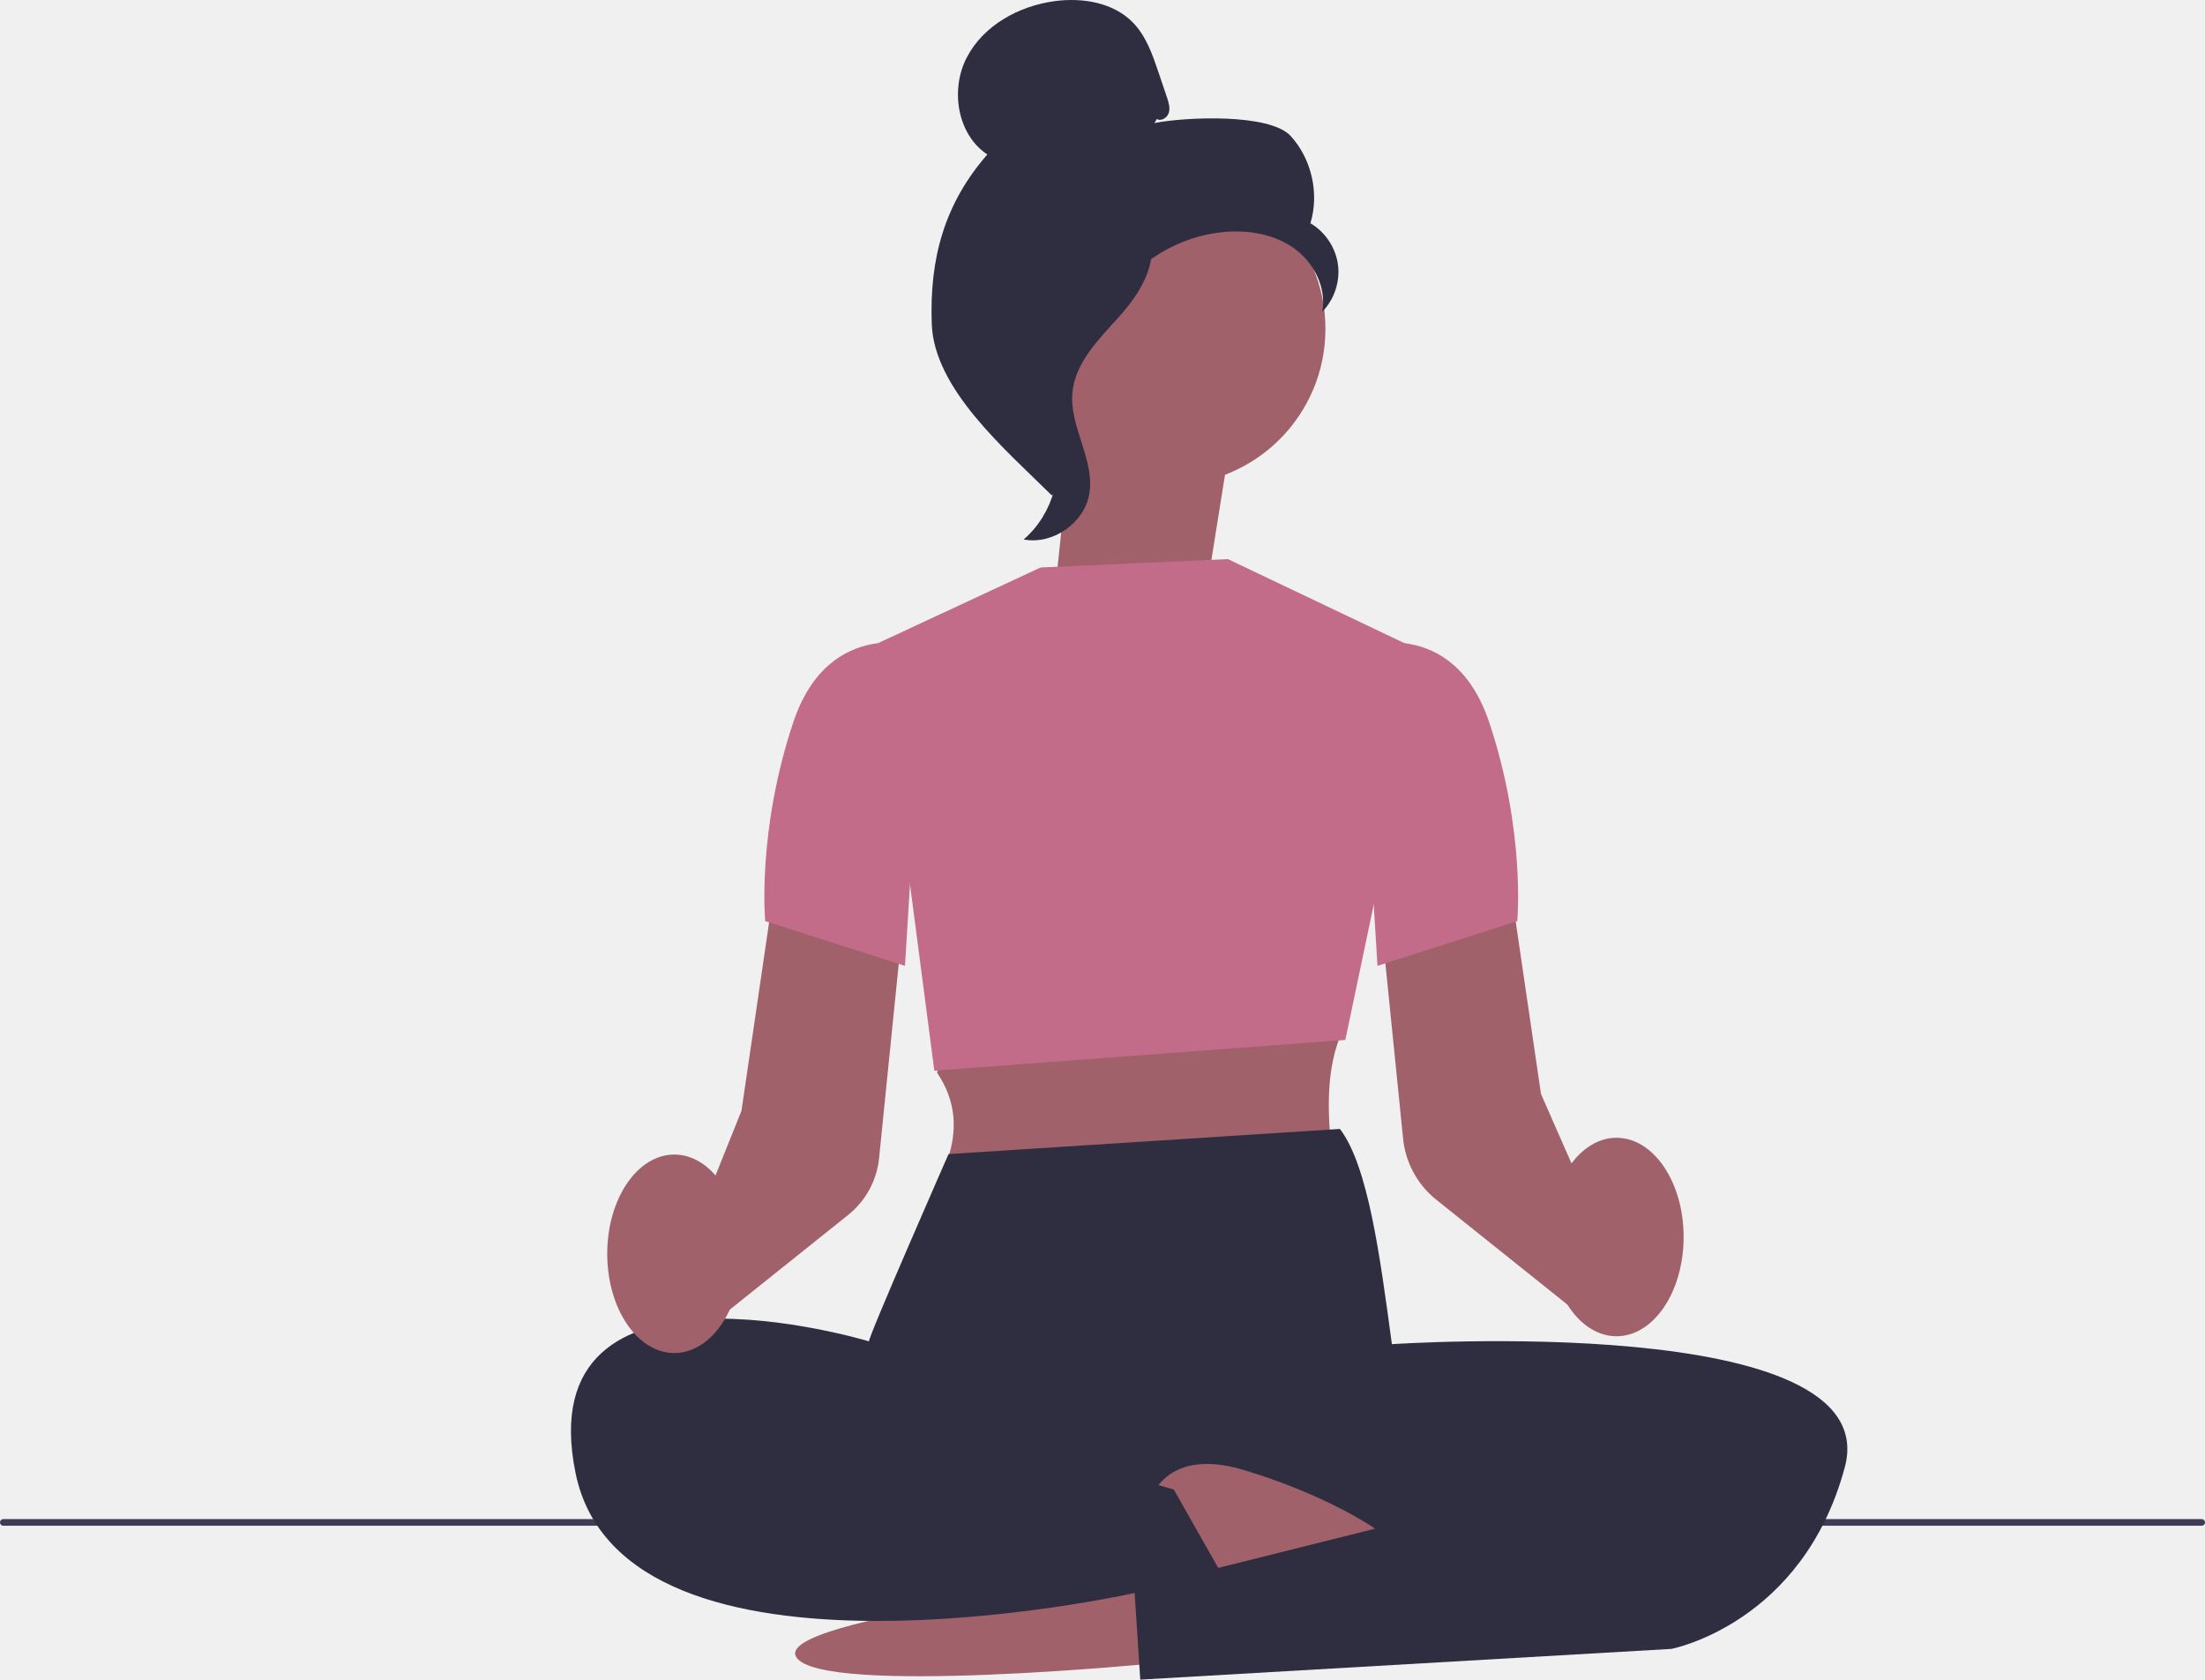
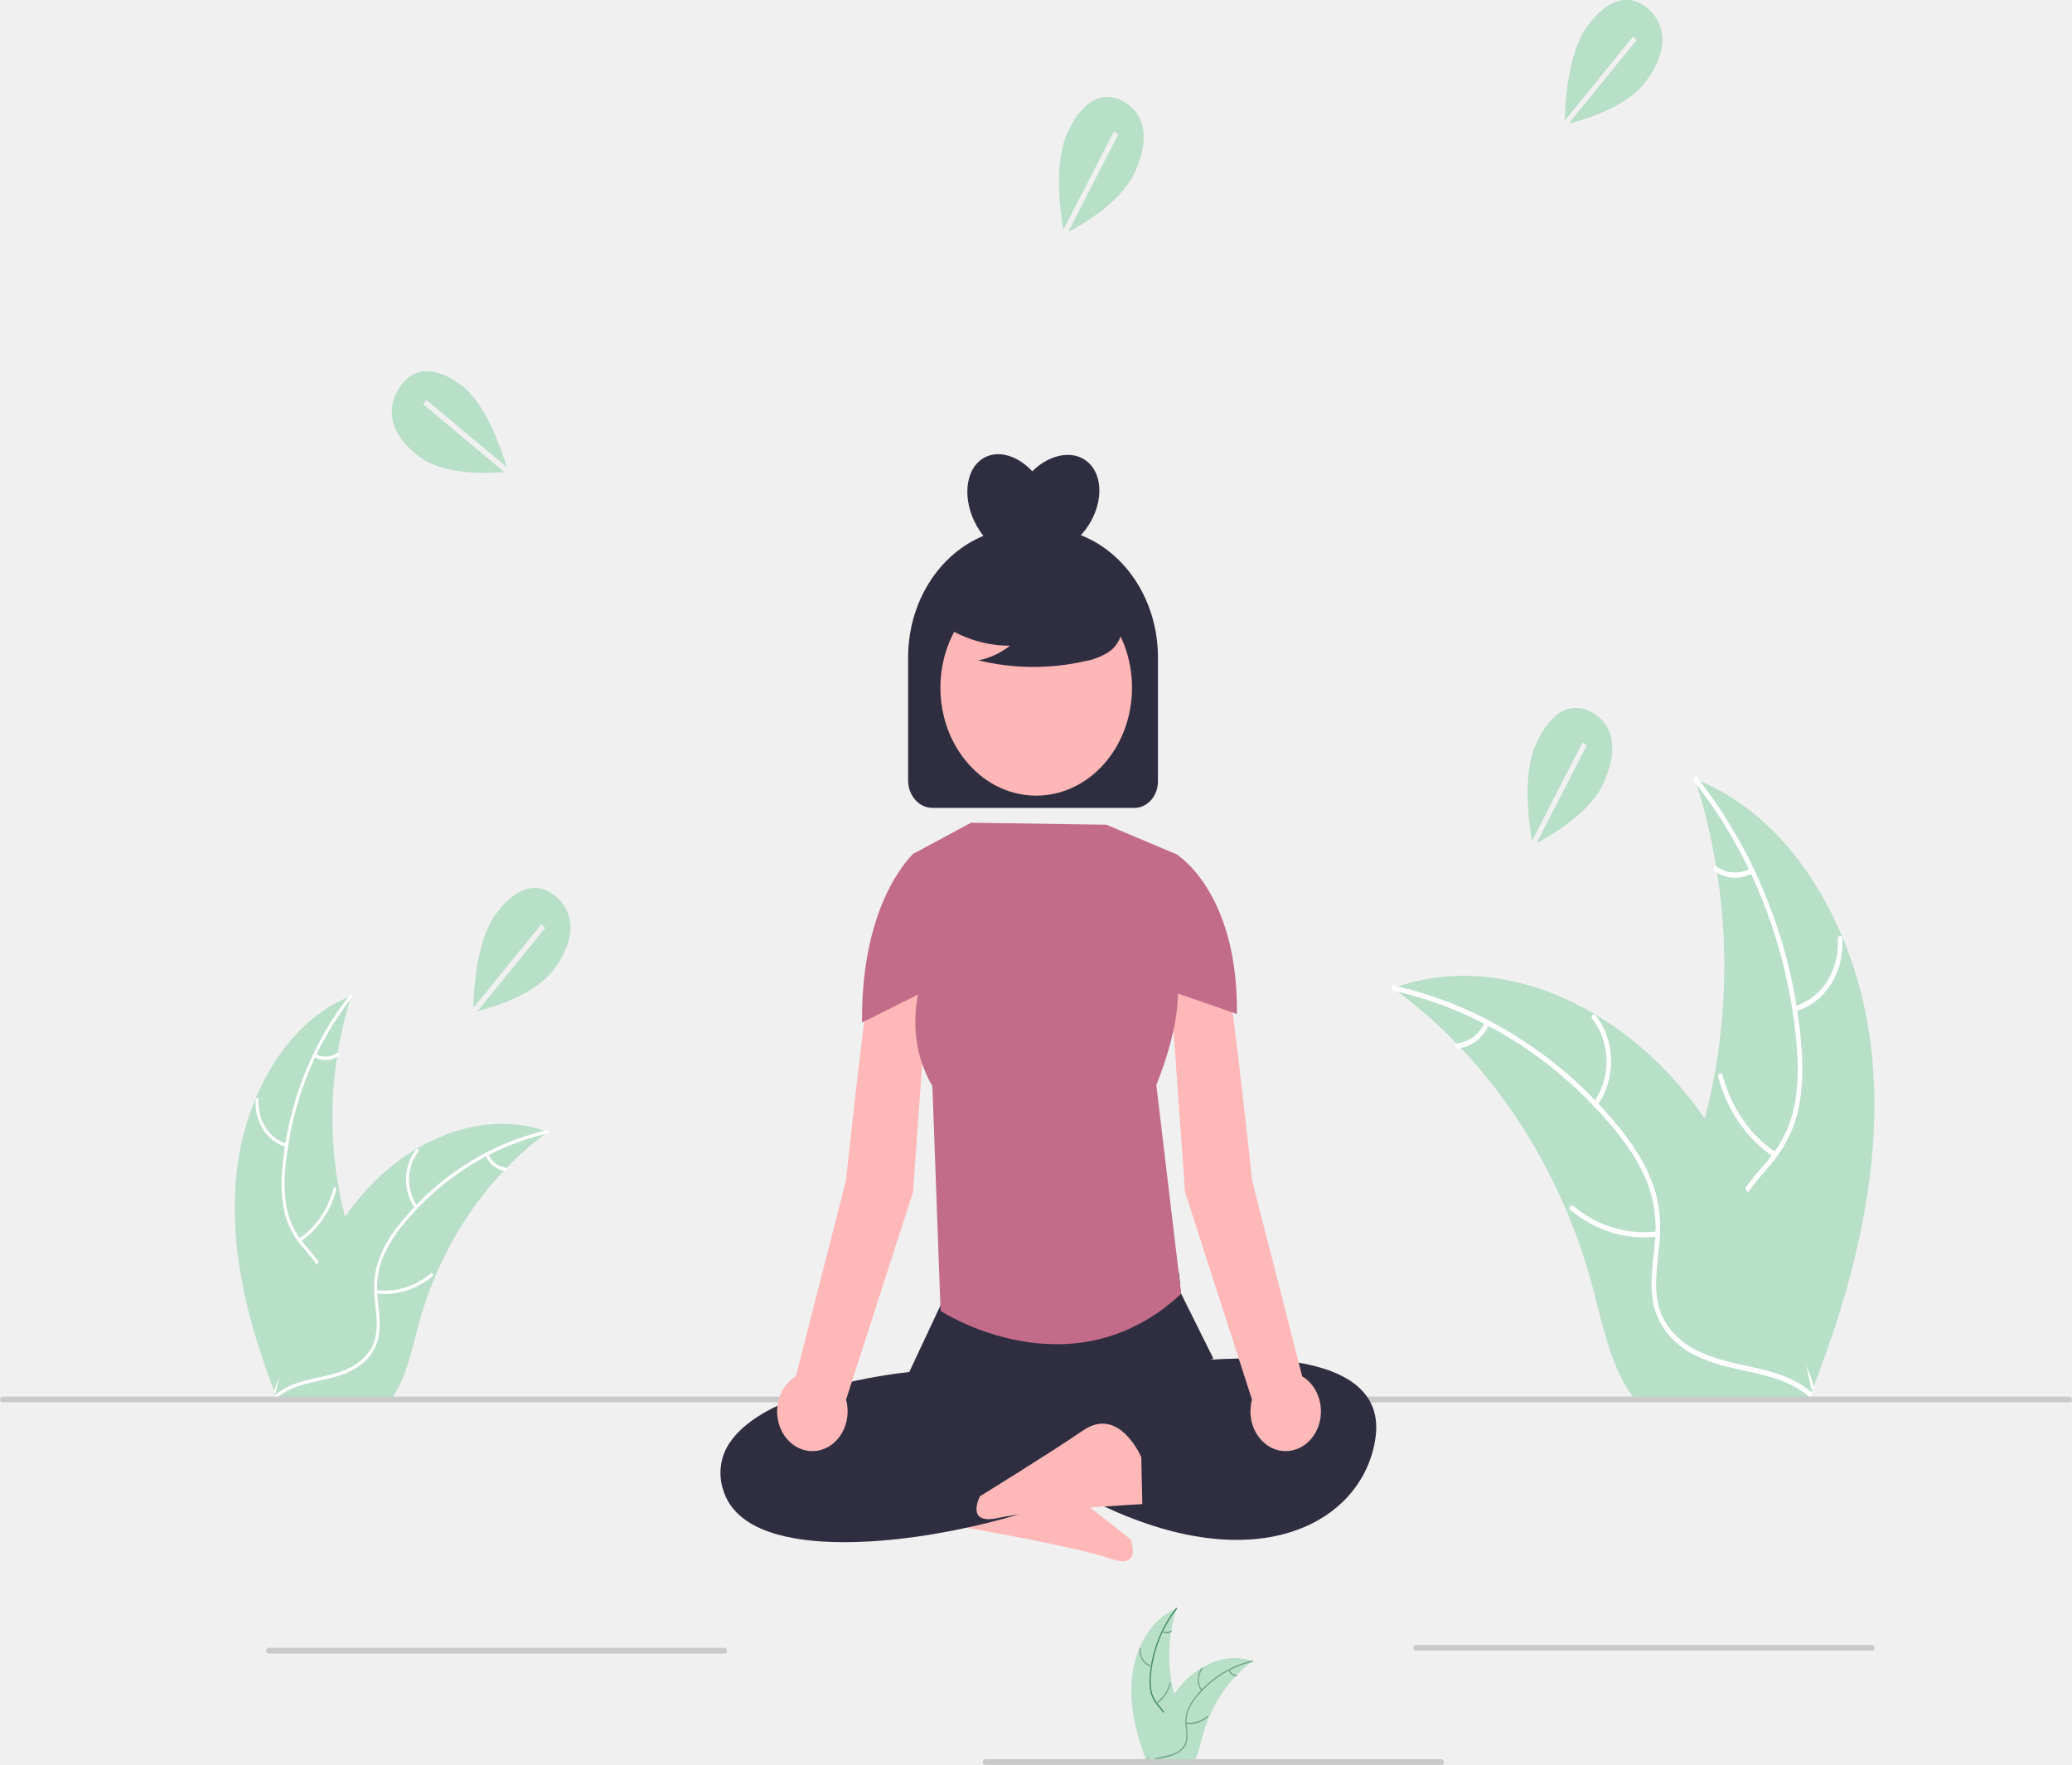
- <svg xmlns="http://www.w3.org/2000/svg" width="788.67" height="600.837" viewBox="0 0 788.67 600.837">
-   <path d="M0,544.596c0,.66,.53,1.19,1.19,1.19H787.48c.66,0,1.19-.53,1.19-1.19,0-.66-.53-1.19-1.19-1.19H1.19c-.66,0-1.19,.53-1.19,1.19Z" fill="#3f3d56" />
-   <polygon points="432.063 207.906 440.176 157.198 385.411 134.887 377.298 211.963 432.063 207.906" fill="#a0616a" />
-   <g>
-     <circle cx="418.223" cy="117.652" r="55.847" fill="#a0616a" />
-     <path d="M413.766,42.57c1.616,.943,3.781-.484,4.299-2.282,.518-1.798-.085-3.707-.684-5.48-1.004-2.975-2.009-5.95-3.013-8.925-2.137-6.33-4.405-12.881-9.034-17.698-6.986-7.272-18.088-9.121-28.082-7.781-12.834,1.721-25.497,8.671-31.465,20.163-5.968,11.492-3.427,27.528,7.356,34.698-15.368,17.614-20.725,37.245-19.879,60.606,.846,23.361,26.303,44.86,42.905,61.317,3.707-2.247,7.078-12.78,5.039-16.606-2.039-3.826,.882-8.259-1.643-11.783-2.525-3.524-4.637,2.087-2.085-1.417,1.611-2.211-4.676-7.298-2.282-8.622,11.581-6.402,15.433-20.837,22.706-31.891,8.773-13.333,23.789-22.363,39.679-23.861,8.753-.825,17.999,.669,25.174,5.751,7.175,5.082,11.82,14.163,10.156,22.796,4.309-4.375,6.454-10.787,5.645-16.874-.809-6.087-4.554-11.716-9.856-14.814,3.224-10.661,.462-22.925-7.021-31.175-7.483-8.25-37.837-6.845-48.761-4.674" fill="#2f2e41" />
-     <path d="M412.07,83.331c-14.469,1.562-24.916,14.095-33.737,25.67-5.085,6.671-10.411,14.039-10.283,22.426,.129,8.479,5.798,15.753,8.508,23.788,4.429,13.135,.112,28.763-10.43,37.763,10.417,1.977,21.678-5.834,23.477-16.283,2.093-12.164-7.128-23.905-6.036-36.2,.962-10.832,9.498-19.168,16.755-27.267,7.257-8.099,14.072-18.846,10.734-29.195" fill="#2f2e41" />
+ <svg xmlns="http://www.w3.org/2000/svg" width="1199" height="1021" viewBox="0 0 1199 1021" fill="none">
+   <g clip-path="url(#clip0_13_7)">
+     <path d="M563.447 857.107C563.447 857.107 578.707 828.895 598.299 845.576C617.891 862.256 654.175 890.4 654.175 890.4C654.175 890.4 661.606 908.402 642.372 901.64C623.137 894.879 560.348 883.997 560.348 883.997L563.447 857.107Z" fill="#FEB8B8" />
+     <path d="M136.981 677.942C141.844 633.879 166.078 590.464 203.372 576.125C188.664 621.478 188.667 671.232 203.381 716.583C209.111 734.049 217.099 752.804 211.709 770.408C208.355 781.362 200.15 789.742 190.979 794.982C181.807 800.223 171.629 802.72 161.577 805.168L159.599 807.011C143.643 766.412 132.118 722.005 136.981 677.942Z" fill="#B8DFC8" />
+     <path d="M203.742 576.958C182.024 604.378 168.525 638.812 165.164 675.369C164.316 683.225 164.573 691.182 165.924 698.947C167.457 706.464 170.749 713.38 175.457 718.979C179.753 724.298 184.695 729.178 187.769 735.582C189.299 738.886 190.193 742.518 190.39 746.238C190.588 749.959 190.085 753.684 188.915 757.17C186.201 765.942 180.852 773.092 175.405 779.88C169.357 787.416 162.969 795.135 160.398 805.126C160.086 806.337 158.438 805.721 158.749 804.512C163.222 787.13 178.196 777.257 185.337 761.601C188.669 754.296 190.068 745.815 186.944 738.103C184.213 731.36 179.121 726.322 174.729 720.979C170.065 715.593 166.643 709.003 164.76 701.783C163.063 694.12 162.535 686.188 163.199 678.325C164.443 660.597 168.154 643.2 174.194 626.771C180.996 607.978 190.6 590.634 202.592 575.49C203.335 574.553 204.479 576.027 203.742 576.958V576.958Z" fill="white" />
+     <path d="M165.632 663.526C160.265 662.058 155.536 658.488 152.29 653.454C149.043 648.42 147.491 642.249 147.909 636.044C147.998 634.789 149.733 634.885 149.644 636.142C149.245 641.919 150.692 647.667 153.723 652.348C156.755 657.029 161.172 660.334 166.176 661.668C167.263 661.959 166.713 663.816 165.632 663.526Z" fill="white" />
+     <path d="M172.963 716.605C182.656 710.083 189.811 699.685 193.002 687.483C193.317 686.274 194.966 686.889 194.651 688.097C191.309 700.787 183.844 711.591 173.744 718.353C172.781 718.997 172.005 717.245 172.963 716.605V716.605Z" fill="white" />
+     <path d="M182.607 609.832C184.579 610.887 186.752 611.374 188.932 611.25C191.111 611.125 193.23 610.392 195.096 609.117C196.051 608.46 196.826 610.212 195.877 610.865C193.809 612.263 191.469 613.069 189.061 613.213C186.653 613.357 184.25 612.834 182.063 611.69C181.848 611.601 181.672 611.425 181.57 611.195C181.467 610.965 181.446 610.7 181.51 610.454C181.584 610.208 181.74 610.005 181.945 609.889C182.151 609.772 182.388 609.751 182.607 609.832V609.832Z" fill="white" />
+     <path d="M317.047 654.827C316.461 655.256 315.875 655.686 315.288 656.132C307.434 661.951 300.013 668.48 293.097 675.654C292.554 676.199 292.012 676.761 291.484 677.322C274.986 694.806 261.512 715.589 251.748 738.615C247.869 747.782 244.616 757.268 242.015 766.991C238.423 780.419 235.477 795.301 228.368 806.284C227.638 807.439 226.845 808.543 225.994 809.587H161.749C161.603 809.505 161.456 809.439 161.309 809.356L158.744 809.488C158.847 808.976 158.964 808.448 159.067 807.936C159.126 807.638 159.199 807.341 159.257 807.044C159.301 806.846 159.345 806.647 159.375 806.466C159.389 806.4 159.404 806.334 159.418 806.284C159.448 806.102 159.492 805.937 159.521 805.772C160.166 802.816 160.831 799.859 161.515 796.903C161.515 796.886 161.515 796.886 161.529 796.87C166.792 774.357 173.768 752.143 183.516 731.827C183.809 731.216 184.102 730.588 184.424 729.977C188.863 720.848 193.957 712.142 199.654 703.947C202.787 699.471 206.118 695.177 209.636 691.081C218.744 680.516 229.269 671.632 240.827 664.753C263.869 651.044 290.546 645.792 315.171 654.166C315.801 654.381 316.417 654.595 317.047 654.827Z" fill="#B8DFC8" />
+     <path d="M316.903 655.746C284.911 662.905 255.735 681.241 233.519 708.15C228.645 713.847 224.598 720.374 221.528 727.491C218.736 734.533 217.668 742.288 218.436 749.952C219.024 757.114 220.362 764.364 219.395 771.562C218.852 775.239 217.625 778.744 215.795 781.849C213.965 784.953 211.573 787.587 208.776 789.577C201.922 794.74 193.83 796.819 185.854 798.543C176.999 800.457 167.774 802.287 160.383 808.52C159.488 809.275 158.5 807.665 159.394 806.911C172.253 796.067 189.485 798.343 203.552 790.687C210.115 787.115 215.764 781.292 217.39 773.016C218.812 765.778 217.438 758.301 216.786 751.055C215.94 743.591 216.729 736.007 219.083 728.966C221.822 721.696 225.639 715.004 230.37 709.177C240.836 695.866 253.094 684.493 266.695 675.473C282.167 665.082 299.103 657.75 316.769 653.794C317.863 653.55 317.989 655.503 316.903 655.746H316.903Z" fill="white" />
+     <path d="M240.219 699.011C236.719 694.198 234.851 688.139 234.948 681.917C235.046 675.695 237.104 669.715 240.753 665.045C241.494 664.103 242.828 665.356 242.086 666.3C238.681 670.642 236.765 676.213 236.684 682.007C236.604 687.801 238.364 693.436 241.647 697.896C242.36 698.866 240.928 699.975 240.219 699.011H240.219Z" fill="white" />
+     <path d="M217.713 746.365C228.936 747.734 240.205 744.285 249.273 736.708C250.171 735.956 251.159 737.566 250.262 738.316C240.813 746.182 229.079 749.744 217.403 748.29C216.29 748.151 216.606 746.226 217.713 746.365V746.365Z" fill="white" />
+     <path d="M282.463 667.655C283.473 669.836 284.948 671.699 286.755 673.078C288.562 674.458 290.645 675.31 292.816 675.558C293.93 675.681 293.613 677.606 292.506 677.483C290.108 677.197 287.809 676.252 285.809 674.734C283.81 673.215 282.171 671.167 281.035 668.77C280.912 668.554 280.865 668.293 280.906 668.04C280.947 667.787 281.071 667.561 281.255 667.408C281.444 667.262 281.678 667.205 281.904 667.252C282.13 667.298 282.331 667.443 282.463 667.655V667.655Z" fill="white" />
+     <path d="M655.119 969.98C657.004 952.904 666.396 936.078 680.849 930.521C675.149 948.098 675.15 967.38 680.853 984.956C683.073 991.725 686.169 998.993 684.08 1005.82C682.584 1010.03 679.708 1013.44 676.046 1015.34C672.413 1017.2 668.584 1018.53 664.651 1019.29L663.885 1020C657.701 1004.27 653.234 987.057 655.119 969.98Z" fill="#B8DFC8" />
+     <path d="M680.992 930.844C672.576 941.47 667.344 954.815 666.042 968.983C665.713 972.028 665.813 975.111 666.336 978.121C666.931 981.034 668.206 983.715 670.031 985.884C671.847 987.804 673.449 989.964 674.802 992.319C675.395 993.599 675.742 995.007 675.818 996.449C675.895 997.89 675.7 999.334 675.247 1000.69C674.042 1003.98 672.261 1006.98 670.01 1009.49C667.667 1012.41 665.191 1015.4 664.195 1019.27C664.074 1019.74 663.435 1019.5 663.556 1019.03C665.289 1012.3 671.092 1008.47 673.86 1002.4C674.573 1001.04 675 999.509 675.108 997.931C675.216 996.352 675.002 994.767 674.483 993.296C673.228 990.814 671.63 988.574 669.749 986.659C667.941 984.572 666.615 982.018 665.885 979.22C665.227 976.25 665.023 973.176 665.28 970.129C665.762 963.258 667.2 956.516 669.541 950.149C672.177 942.865 675.9 936.144 680.547 930.275C680.835 929.912 681.278 930.483 680.993 930.844H680.992Z" fill="#3E8A5D" />
+     <path d="M666.223 964.394C664.143 963.825 662.31 962.441 661.052 960.49C659.794 958.539 659.192 956.148 659.355 953.743C659.389 953.256 660.061 953.294 660.027 953.781C659.872 956.02 660.433 958.247 661.608 960.061C662.783 961.875 664.494 963.157 666.434 963.673C666.855 963.786 666.642 964.506 666.223 964.394H666.223Z" fill="#77A58A" />
+     <path d="M669.064 984.964C672.821 982.437 675.594 978.407 676.83 973.678C676.952 973.209 677.592 973.448 677.469 973.916C676.174 978.834 673.281 983.021 669.367 985.642C668.994 985.891 668.693 985.212 669.064 984.964V984.964Z" fill="#77A58A" />
+     <path d="M672.802 943.584C673.566 943.993 674.408 944.182 675.253 944.134C676.097 944.085 676.918 943.801 677.642 943.307C678.012 943.052 678.312 943.731 677.944 943.985C677.143 944.526 676.236 944.839 675.303 944.895C674.369 944.95 673.438 944.748 672.591 944.304C672.507 944.27 672.439 944.201 672.399 944.112C672.36 944.023 672.351 943.921 672.377 943.825C672.405 943.73 672.465 943.651 672.545 943.606C672.625 943.561 672.717 943.553 672.802 943.584L672.802 943.584Z" fill="#77A58A" />
+     <path d="M724.905 961.022C724.677 961.188 724.45 961.355 724.223 961.528C721.179 963.783 718.303 966.313 715.623 969.094C715.412 969.305 715.202 969.523 714.998 969.74C708.604 976.516 703.382 984.571 699.597 993.495C698.094 997.047 696.833 1000.72 695.825 1004.49C694.434 1009.7 693.292 1015.46 690.537 1019.72C690.254 1020.17 689.946 1020.6 689.616 1021H664.718C664.662 1020.97 664.605 1020.94 664.548 1020.91L663.554 1020.96C663.594 1020.76 663.639 1020.56 663.679 1020.36C663.702 1020.24 663.73 1020.13 663.753 1020.01C663.77 1019.94 663.787 1019.86 663.798 1019.79C663.804 1019.76 663.809 1019.74 663.815 1019.72C663.826 1019.65 663.844 1019.59 663.855 1019.52C664.105 1018.38 664.362 1017.23 664.627 1016.08L664.633 1016.07C666.579 1007.32 669.439 998.857 673.154 990.864C673.268 990.627 673.381 990.384 673.506 990.147C675.226 986.609 677.2 983.235 679.408 980.059C680.622 978.324 681.914 976.66 683.277 975.072C686.807 970.978 690.886 967.535 695.365 964.869C704.295 959.556 714.634 957.521 724.177 960.766C724.422 960.849 724.66 960.932 724.905 961.022Z" fill="#B8DFC8" />
+     <path d="M724.849 961.378C712.45 964.153 701.143 971.259 692.533 981.687C690.644 983.895 689.076 986.425 687.886 989.183C686.804 991.912 686.39 994.918 686.687 997.888C687.112 1000.65 687.237 1003.46 687.059 1006.26C686.849 1007.69 686.373 1009.05 685.664 1010.25C684.955 1011.45 684.028 1012.47 682.944 1013.24C680.219 1015.06 677.198 1016.24 674.061 1016.72C670.629 1017.46 667.053 1018.17 664.189 1020.59C663.842 1020.88 663.459 1020.25 663.806 1019.96C668.789 1015.76 675.467 1016.64 680.919 1013.67C682.217 1013.07 683.376 1012.14 684.305 1010.95C685.235 1009.76 685.911 1008.35 686.282 1006.83C686.606 1003.99 686.527 1001.12 686.048 998.316C685.72 995.423 686.026 992.484 686.938 989.755C688 986.937 689.479 984.344 691.313 982.085C695.369 976.927 700.119 972.519 705.39 969.024C711.387 964.996 717.95 962.155 724.797 960.622C725.221 960.527 725.27 961.284 724.849 961.378H724.849Z" fill="#77A58A" />
+     <path d="M695.13 978.146C693.773 976.28 693.049 973.932 693.087 971.521C693.125 969.11 693.922 966.792 695.336 964.982C695.624 964.617 696.141 965.103 695.853 965.469C694.533 967.151 693.791 969.31 693.76 971.556C693.728 973.801 694.411 975.985 695.683 977.714C695.959 978.09 695.404 978.52 695.13 978.146Z" fill="#77A58A" />
+     <path d="M686.407 996.498C690.757 997.028 695.124 995.692 698.638 992.755C698.986 992.464 699.369 993.088 699.022 993.379C695.36 996.427 690.812 997.808 686.287 997.244C685.856 997.19 685.978 996.444 686.407 996.498H686.407Z" fill="#77A58A" />
+     <path d="M711.502 965.994C711.893 966.839 712.465 967.561 713.165 968.096C713.865 968.63 714.673 968.96 715.514 969.056C715.946 969.104 715.823 969.85 715.394 969.803C714.465 969.692 713.573 969.326 712.798 968.737C712.024 968.148 711.388 967.355 710.948 966.426C710.9 966.342 710.882 966.241 710.898 966.143C710.914 966.045 710.962 965.957 711.033 965.898C711.107 965.841 711.197 965.819 711.285 965.837C711.373 965.855 711.45 965.912 711.502 965.994V965.994Z" fill="#77A58A" />
+     <path d="M1082.89 607.242C1075.42 539.515 1038.17 472.784 980.848 450.744C1003.45 520.454 1003.45 596.928 980.834 666.634C972.026 693.482 959.748 722.309 968.033 749.367C973.188 766.203 985.799 779.084 999.896 787.139C1013.99 795.193 1029.64 799.032 1045.09 802.794L1048.13 805.627C1072.65 743.224 1090.37 674.97 1082.89 607.242Z" fill="#B8DFC8" />
+     <path d="M980.279 452.024C1013.66 494.171 1034.41 547.098 1039.57 603.288C1040.62 615.333 1040.74 627.655 1038.41 639.528C1036.05 651.081 1030.99 661.713 1023.75 670.317C1017.15 678.493 1009.55 685.995 1004.83 695.837C999.849 706.212 999.658 718 1003.07 729.02C1007.24 742.503 1015.46 753.493 1023.83 763.925C1033.13 775.508 1042.95 787.374 1046.9 802.73C1047.38 804.59 1049.91 803.644 1049.43 801.787C1042.56 775.07 1019.54 759.894 1008.57 735.83C1003.45 724.601 1001.3 711.565 1006.1 699.712C1010.3 689.348 1018.12 681.605 1024.87 673.391C1031.96 664.767 1037.4 655.305 1040.19 643.887C1043.06 632.207 1043.36 619.854 1042.6 607.831C1040.68 580.583 1034.98 553.842 1025.69 528.59C1015.24 499.704 1000.48 473.045 982.046 449.768C980.904 448.328 979.145 450.594 980.279 452.024L980.279 452.024Z" fill="white" />
+     <path d="M1038.86 585.084C1047.1 582.828 1054.37 577.341 1059.36 569.603C1064.35 561.865 1066.74 552.381 1066.1 542.844C1065.96 540.914 1063.29 541.062 1063.43 542.994C1064.04 551.874 1061.82 560.708 1057.16 567.903C1052.5 575.097 1045.71 580.178 1038.02 582.228C1036.35 582.676 1037.19 585.53 1038.86 585.084H1038.86Z" fill="white" />
+     <path d="M1027.59 666.669C1012.69 656.645 1001.69 640.662 996.786 621.907C996.302 620.049 993.768 620.994 994.252 622.85C999.388 642.357 1010.86 658.963 1026.39 669.356C1027.87 670.345 1029.06 667.653 1027.59 666.669V666.669Z" fill="white" />
+     <path d="M1012.76 502.553C1009.73 504.176 1006.39 504.925 1003.04 504.733C999.692 504.542 996.436 503.415 993.567 501.455C992.099 500.445 990.908 503.138 992.367 504.142C995.545 506.291 999.142 507.53 1002.84 507.751C1006.55 507.972 1010.24 507.168 1013.6 505.41C1013.93 505.274 1014.2 505.002 1014.36 504.649C1014.52 504.296 1014.55 503.889 1014.45 503.51C1014.34 503.132 1014.1 502.82 1013.78 502.641C1013.47 502.462 1013.1 502.43 1012.76 502.553V502.553Z" fill="white" />
+     <path d="M806.123 571.713C807.024 572.373 807.925 573.033 808.827 573.719C820.899 582.664 832.306 592.699 842.936 603.726C843.77 604.563 844.604 605.427 845.415 606.29C870.773 633.163 891.483 665.108 906.492 700.5C912.453 714.59 917.454 729.17 921.452 744.115C926.972 764.754 931.5 787.628 942.427 804.51C943.55 806.286 944.769 807.981 946.077 809.587H1044.82C1045.05 809.46 1045.27 809.359 1045.5 809.232L1049.44 809.435C1049.28 808.648 1049.1 807.836 1048.95 807.049C1048.86 806.592 1048.74 806.135 1048.65 805.678C1048.59 805.373 1048.52 805.068 1048.47 804.789C1048.45 804.688 1048.43 804.586 1048.41 804.51C1048.36 804.231 1048.29 803.977 1048.25 803.723C1047.26 799.179 1046.24 794.635 1045.18 790.09C1045.18 790.065 1045.18 790.065 1045.16 790.04C1037.07 755.437 1026.35 721.292 1011.37 690.066C1010.92 689.127 1010.47 688.162 1009.97 687.223C1003.15 673.19 995.319 659.809 986.562 647.213C981.747 640.334 976.626 633.733 971.219 627.437C957.22 611.199 941.042 597.543 923.277 586.97C887.86 565.899 846.857 557.826 809.006 570.698C808.038 571.028 807.091 571.357 806.123 571.713Z" fill="#B8DFC8" />
+     <path d="M806.345 573.125C855.518 584.13 900.363 612.314 934.511 653.673C941.779 662.584 948.463 672.336 952.941 683.401C957.233 694.225 958.874 706.145 957.694 717.925C956.789 728.934 954.733 740.076 956.219 751.14C957.785 762.803 963.931 772.345 972.541 778.83C983.077 786.765 995.514 789.962 1007.77 792.612C1021.38 795.553 1035.56 798.366 1046.92 807.946C1048.3 809.107 1049.82 806.633 1048.44 805.474C1028.68 788.806 1002.19 792.303 980.571 780.536C970.482 775.046 961.801 766.096 959.302 753.374C957.116 742.25 959.228 730.758 960.229 719.621C961.28 707.926 960.564 696.684 956.699 685.668C952.745 674.4 946.384 664.332 939.35 655.251C923.264 634.793 904.423 617.311 883.517 603.447C859.736 587.476 833.705 576.206 806.55 570.125C804.87 569.75 804.676 572.752 806.345 573.125V573.125Z" fill="white" />
+     <path d="M924.211 639.626C929.591 632.228 932.463 622.916 932.312 613.353C932.162 603.789 929 594.597 923.391 587.419C922.251 585.971 920.201 587.898 921.341 589.348C926.576 596.022 929.521 604.584 929.644 613.49C929.768 622.396 927.063 631.058 922.016 637.913C920.921 639.404 923.122 641.109 924.211 639.626L924.211 639.626Z" fill="white" />
+     <path d="M958.805 712.412C941.553 714.516 924.232 709.215 910.295 697.568C908.915 696.413 907.397 698.887 908.775 700.041C923.299 712.131 941.334 717.605 959.281 715.371C960.992 715.157 960.506 712.199 958.805 712.412V712.412Z" fill="white" />
+     <path d="M859.28 591.431C857.728 594.783 855.461 597.647 852.683 599.767C849.906 601.887 846.704 603.196 843.366 603.578C841.654 603.768 842.142 606.726 843.843 606.537C847.529 606.097 851.063 604.646 854.137 602.311C857.21 599.976 859.73 596.829 861.475 593.144C861.665 592.812 861.736 592.411 861.673 592.023C861.611 591.634 861.419 591.287 861.137 591.051C860.846 590.826 860.487 590.74 860.14 590.811C859.792 590.882 859.483 591.105 859.28 591.431V591.431Z" fill="white" />
+     <path d="M1198.01 811.239H1.466C1.077 811.239 0.704 811.065 0.429 810.755C0.154 810.445 0 810.025 0 809.587C0 809.149 0.154 808.729 0.429 808.419C0.704 808.11 1.077 807.936 1.466 807.936H1197.53C1197.92 807.936 1198.3 808.11 1198.57 808.419C1198.85 808.729 1199 809.149 1199 809.587C1199 810.499 1198.82 811.239 1198.01 811.239Z" fill="#CACACA" />
+     <path d="M419.689 956.585H155.372C154.983 956.585 154.61 956.411 154.335 956.101C154.06 955.792 153.906 955.371 153.906 954.933C153.906 954.495 154.06 954.075 154.335 953.766C154.61 953.456 154.983 953.282 155.372 953.282H419.21C419.599 953.282 419.972 953.456 420.247 953.766C420.521 954.075 420.676 954.495 420.676 954.933C420.676 955.846 420.499 956.585 419.689 956.585Z" fill="#CACACA" />
+     <path d="M834.502 1021H570.185C569.796 1021 569.423 1020.83 569.148 1020.52C568.873 1020.21 568.719 1019.79 568.719 1019.35C568.719 1018.91 568.873 1018.49 569.148 1018.18C569.423 1017.87 569.796 1017.7 570.185 1017.7H834.023C834.412 1017.7 834.785 1017.87 835.06 1018.18C835.334 1018.49 835.489 1018.91 835.489 1019.35C835.489 1020.26 835.312 1021 834.502 1021Z" fill="#CACACA" />
+     <path d="M1083.68 954.933H819.366C818.977 954.933 818.604 954.76 818.329 954.45C818.054 954.14 817.9 953.72 817.9 953.282C817.9 952.844 818.054 952.424 818.329 952.114C818.604 951.804 818.977 951.63 819.366 951.63H1083.2C1083.59 951.63 1083.97 951.804 1084.24 952.114C1084.52 952.424 1084.67 952.844 1084.67 953.282C1084.67 954.194 1084.49 954.933 1083.68 954.933Z" fill="#CACACA" />
+     <path d="M488.48 892.17C472.061 892.17 457.029 890.398 445.086 886.207C430.89 881.226 421.976 873.171 418.59 862.248C416.998 857.611 416.523 852.581 417.212 847.67C417.902 842.759 419.731 838.14 422.514 834.282C443.515 803.447 516.391 794.75 526.17 793.722L546.007 751.394C547.277 741.295 541.271 733.65 551.647 733.459L674.383 731.58C684.572 731.339 681.68 738.449 683.425 748.296L702.125 785.911L621.645 824.185L633.813 857.596L633.019 858.116C609.464 873.511 541.727 892.168 488.48 892.17Z" fill="#2F2E41" />
+     <path d="M690.983 787.517C690.983 787.517 803.379 773.023 796.049 830.998C788.718 888.973 703.2 930.038 573.701 830.998L588.361 802.011C588.361 802.011 636.618 799.306 665.939 784.812L690.983 787.517Z" fill="#2F2E41" />
+     <path d="M531.86 524.87C531.86 524.87 510.498 520.494 504.672 557.695C498.846 594.896 489.513 683.017 489.513 683.017L460.536 796.211C457.119 798.256 454.288 801.354 452.374 805.143C450.461 808.933 449.543 813.258 449.73 817.613C449.916 821.968 451.198 826.173 453.426 829.738C455.655 833.302 458.737 836.079 462.313 837.743C465.89 839.408 469.812 839.891 473.623 839.137C477.434 838.383 480.977 836.423 483.836 833.485C486.695 830.548 488.754 826.754 489.771 822.547C490.788 818.341 490.722 813.895 489.581 809.729L528.354 689.59L535.744 586.152V531.952C535.744 530.481 535.381 529.04 534.695 527.789C534.009 526.539 533.027 525.528 531.86 524.87V524.87Z" fill="#FEB8B8" />
+     <path d="M682.225 524.87C682.225 524.87 703.587 520.494 709.413 557.695C715.239 594.896 724.572 683.017 724.572 683.017L753.549 796.211C756.966 798.256 759.797 801.354 761.711 805.143C763.624 808.933 764.541 813.258 764.355 817.613C764.169 821.968 762.887 826.173 760.658 829.738C758.43 833.302 755.348 836.079 751.772 837.743C748.195 839.408 744.272 839.891 740.461 839.137C736.65 838.383 733.108 836.423 730.249 833.485C727.39 830.548 725.331 826.754 724.314 822.547C723.296 818.341 723.362 813.895 724.504 809.729L685.731 689.59L678.341 586.152V531.952C678.341 530.481 678.704 529.04 679.39 527.789C680.076 526.539 681.058 525.528 682.225 524.87V524.87Z" fill="#FEB8B8" />
+     <path d="M680.596 494.12L640.189 477.09L561.869 475.952L528.156 494.12L537.625 555.44C537.625 555.44 518.507 591.916 539.556 628.397L544.28 758.386C544.28 758.386 619.791 807.726 683.528 748.476L669.122 627.618C669.122 627.618 693.218 571.543 674.541 550.711L680.596 494.12Z" fill="#C36C89" />
+     <path d="M664.139 513.175L680.596 494.12C680.596 494.12 716.515 515.409 715.775 586.613L670.466 570.879L664.139 513.175Z" fill="#C36C89" />
+     <path d="M546.44 513.175L528.954 493.472C528.954 493.472 498.101 520.364 498.841 591.568L540.113 570.878L546.44 513.175Z" fill="#C36C89" />
+     <path d="M660.423 843.021C660.423 843.021 647.837 813.18 626.818 827.485C605.798 841.79 567.124 865.55 567.124 865.55C567.124 865.55 558.078 882.587 577.83 878.106C597.583 873.625 661.035 870.128 661.035 870.128L660.423 843.021Z" fill="#FEB8B8" />
+     <path d="M625.456 309.602C625.634 309.409 625.82 309.237 625.995 309.039C637.243 296.366 639.522 278.386 631.086 268.881C623.115 259.898 608.432 261.711 597.349 272.632C587.846 262.438 575.104 259.596 566.856 266.633C557.345 274.748 557.419 292.91 567.022 307.199C567.68 308.178 568.37 309.103 569.078 309.993C556.3 315.264 545.266 324.831 537.471 337.399C529.676 349.968 525.496 364.932 525.496 380.265V451.485C525.496 453.573 525.861 455.641 526.57 457.571C527.28 459.5 528.319 461.253 529.63 462.73C530.94 464.207 532.496 465.378 534.208 466.177C535.921 466.977 537.756 467.388 539.609 467.388H656.425C660.042 467.388 663.511 465.769 666.069 462.886C668.627 460.004 670.064 456.095 670.064 452.019V380.265C670.062 364.725 665.766 349.572 657.772 336.909C649.778 324.246 638.483 314.702 625.456 309.602Z" fill="#2F2E41" />
+     <path d="M638.822 441.988C660.47 417.595 660.47 378.046 638.822 353.653C617.174 329.26 582.077 329.26 560.429 353.653C538.781 378.046 538.781 417.595 560.429 441.988C582.077 466.381 617.174 466.381 638.822 441.988Z" fill="#FFB6B6" />
+     <path d="M541.379 358.532C554.046 368.369 569.081 373.605 584.465 373.536C578.977 377.823 572.73 380.72 566.153 382.025C586.608 386.969 607.748 387.103 628.25 382.418C632.807 381.595 637.205 379.893 641.249 377.387C643.265 376.119 645.021 374.387 646.403 372.303C647.786 370.22 648.764 367.832 649.273 365.295C650.636 356.525 644.571 348.557 638.269 343.187C628.619 335.091 617.493 329.513 605.695 326.857C593.898 324.2 581.724 324.532 570.054 327.828C562.434 330.047 554.801 333.797 549.851 340.692C544.902 347.588 543.436 358.218 548.151 365.319L541.379 358.532Z" fill="#2F2E41" />
+     <path d="M244.886 233.886L246.633 231.232L293.169 270.129C290.64 261.444 281.689 233.91 267.014 222.924C249.484 209.8 237.15 213.882 230.43 225.279C223.71 236.676 225.149 251.07 242.68 264.195C257.54 275.321 284.013 273.774 291.736 273.044L244.886 233.886Z" fill="#B8DFC8" />
+     <path d="M945.081 20.93L947.241 23.164L908.069 71.272C915.998 69.341 941.231 62.173 952.454 46.87C965.862 28.588 963.541 14.341 954.181 5.624C944.821 -3.092 931.966 -2.976 918.558 15.306C907.193 30.802 905.805 60.632 905.645 69.363L945.081 20.93Z" fill="#A4D6B8" />
+     <path d="M945.081 20.93L947.241 23.164L908.069 71.272C915.998 69.341 941.231 62.173 952.454 46.87C965.862 28.588 963.541 14.341 954.181 5.624C944.821 -3.092 931.966 -2.976 918.558 15.306C907.193 30.802 905.805 60.632 905.645 69.363L945.081 20.93Z" fill="#B8DFC8" />
+     <path d="M313.333 534.597L315.494 536.831L276.322 584.939C284.251 583.008 309.484 575.84 320.707 560.537C334.115 542.255 331.794 528.007 322.434 519.291C313.074 510.575 300.219 510.69 286.811 528.972C275.446 544.469 274.057 574.298 273.898 583.03L313.333 534.597Z" fill="#B8DFC8" />
+     <path d="M644.564 76.059L647.102 77.714L618.083 134.225C625.454 130.409 648.716 117.265 656.739 99.59C666.323 78.475 661.324 65.13 650.513 58.899C639.703 52.668 627.174 55.911 617.589 77.027C609.465 94.925 613.831 124.387 615.35 132.951L644.564 76.059Z" fill="#B8DFC8" />
+     <path d="M915.731 429.515L918.269 431.17L889.25 487.681C896.622 483.865 919.884 470.72 927.906 453.046C937.49 431.931 932.492 418.585 921.681 412.354C910.87 406.124 898.341 409.367 888.757 430.482C880.632 448.381 884.998 477.843 886.517 486.407L915.731 429.515Z" fill="#B8DFC8" />
  </g>
-   <path d="M414.839,594.837s-121,12-130-2c-9-14,122.791-28,122.791-28l7.209,30Z" fill="#a0616a" />
-   <path d="M337.689,370.5l-2.5,13.272c6.809,10.049,7.46,20.673,3.5,31.728l138,1c-1.483-14.953-3.107-30.968,2.575-45.663l-141.575-.337Z" fill="#a0616a" />
-   <path d="M563.726,469.17l-50.049-40.039c-6.65-5.32-10.955-13.231-11.812-21.704l-7.713-76.274,45.946-15.315,11.077,75.523,27.61,62.751-15.058,15.058Z" fill="#a0616a" />
-   <polygon points="372.189 203 439.189 200 510.189 233.819 481.189 372 334.189 383 314.189 230 372.189 203" fill="#c36c89" />
-   <path d="M479.264,403.837c10.066,13.27,14.294,45.22,18.575,77,0,0-186-1-187-1-1,0,28.425-67,28.425-67l140-9Z" fill="#2f2e41" />
-   <path d="M485.339,472.36l12.5,8.476s177-12,162,44c-15,56-62,65-62,65l-190,11-2-31s-183,41-200-43c-17-84,105-47,105-47l174.5-7.476Z" fill="#2f2e41" />
-   <path d="M410.654,538.837s4.185-22,34.185-13,47,21,47,21l-72,18-9.185-26Z" fill="#a0616a" />
-   <path d="M485.689,231.5s34-12,47,27c13,39,10,71,10,71l-50,16-7-114Z" fill="#c36c89" />
-   <path d="M252.544,475.257l-10.908-19.22,23.567-58.668,11.078-75.532,45.946,15.315-7.806,77.196c-.797,7.887-4.805,15.251-10.995,20.203l-50.882,40.705Z" fill="#a0616a" />
-   <path d="M330.689,231.5s-34-12-47,27c-13,39-10,71-10,71l50,16,7-114Z" fill="#c36c89" />
-   <ellipse cx="578.189" cy="442.5" rx="24" ry="35.5" fill="#a0616a" />
-   <ellipse cx="241.189" cy="448.5" rx="24" ry="35.5" fill="#a0616a" />
-   <polyline points="332.839 507.837 419.839 532.837 436.839 562.837 404.328 569.837" fill="#2f2e41" />
+   <defs>
+     <clipPath id="clip0_13_7">
+       <rect width="1199" height="1021" fill="white" />
+     </clipPath>
+   </defs>
</svg>
